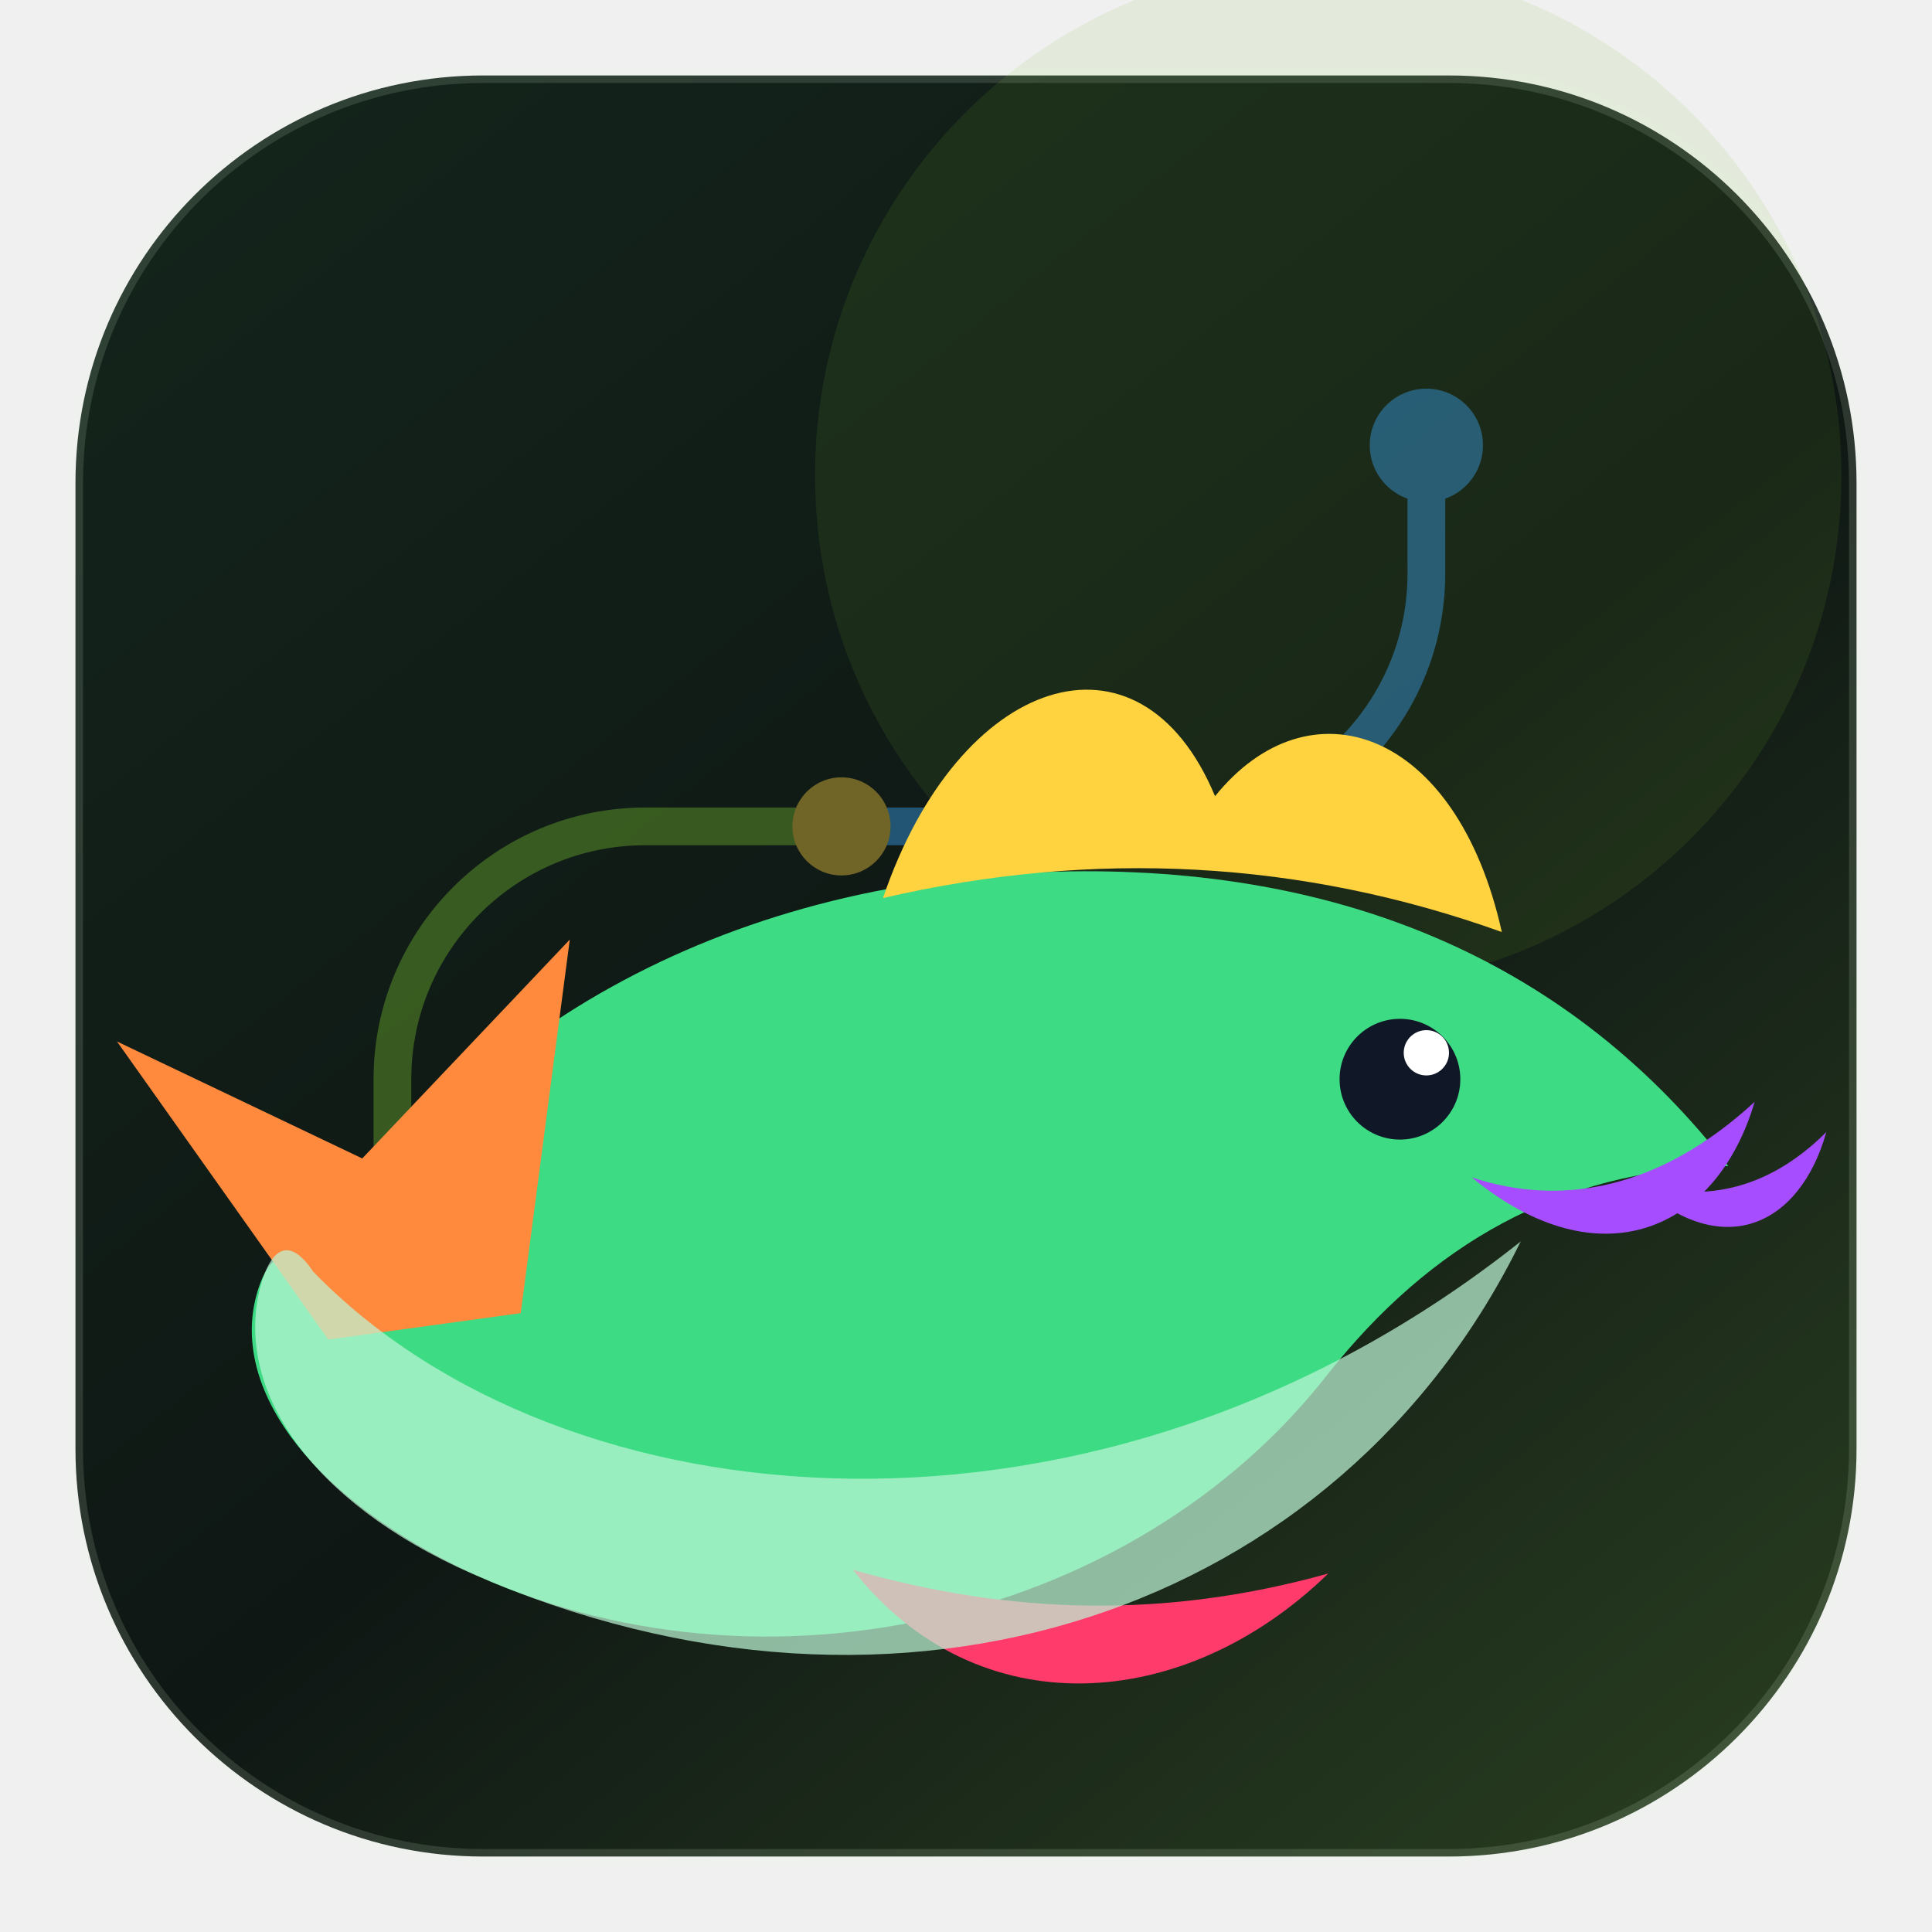
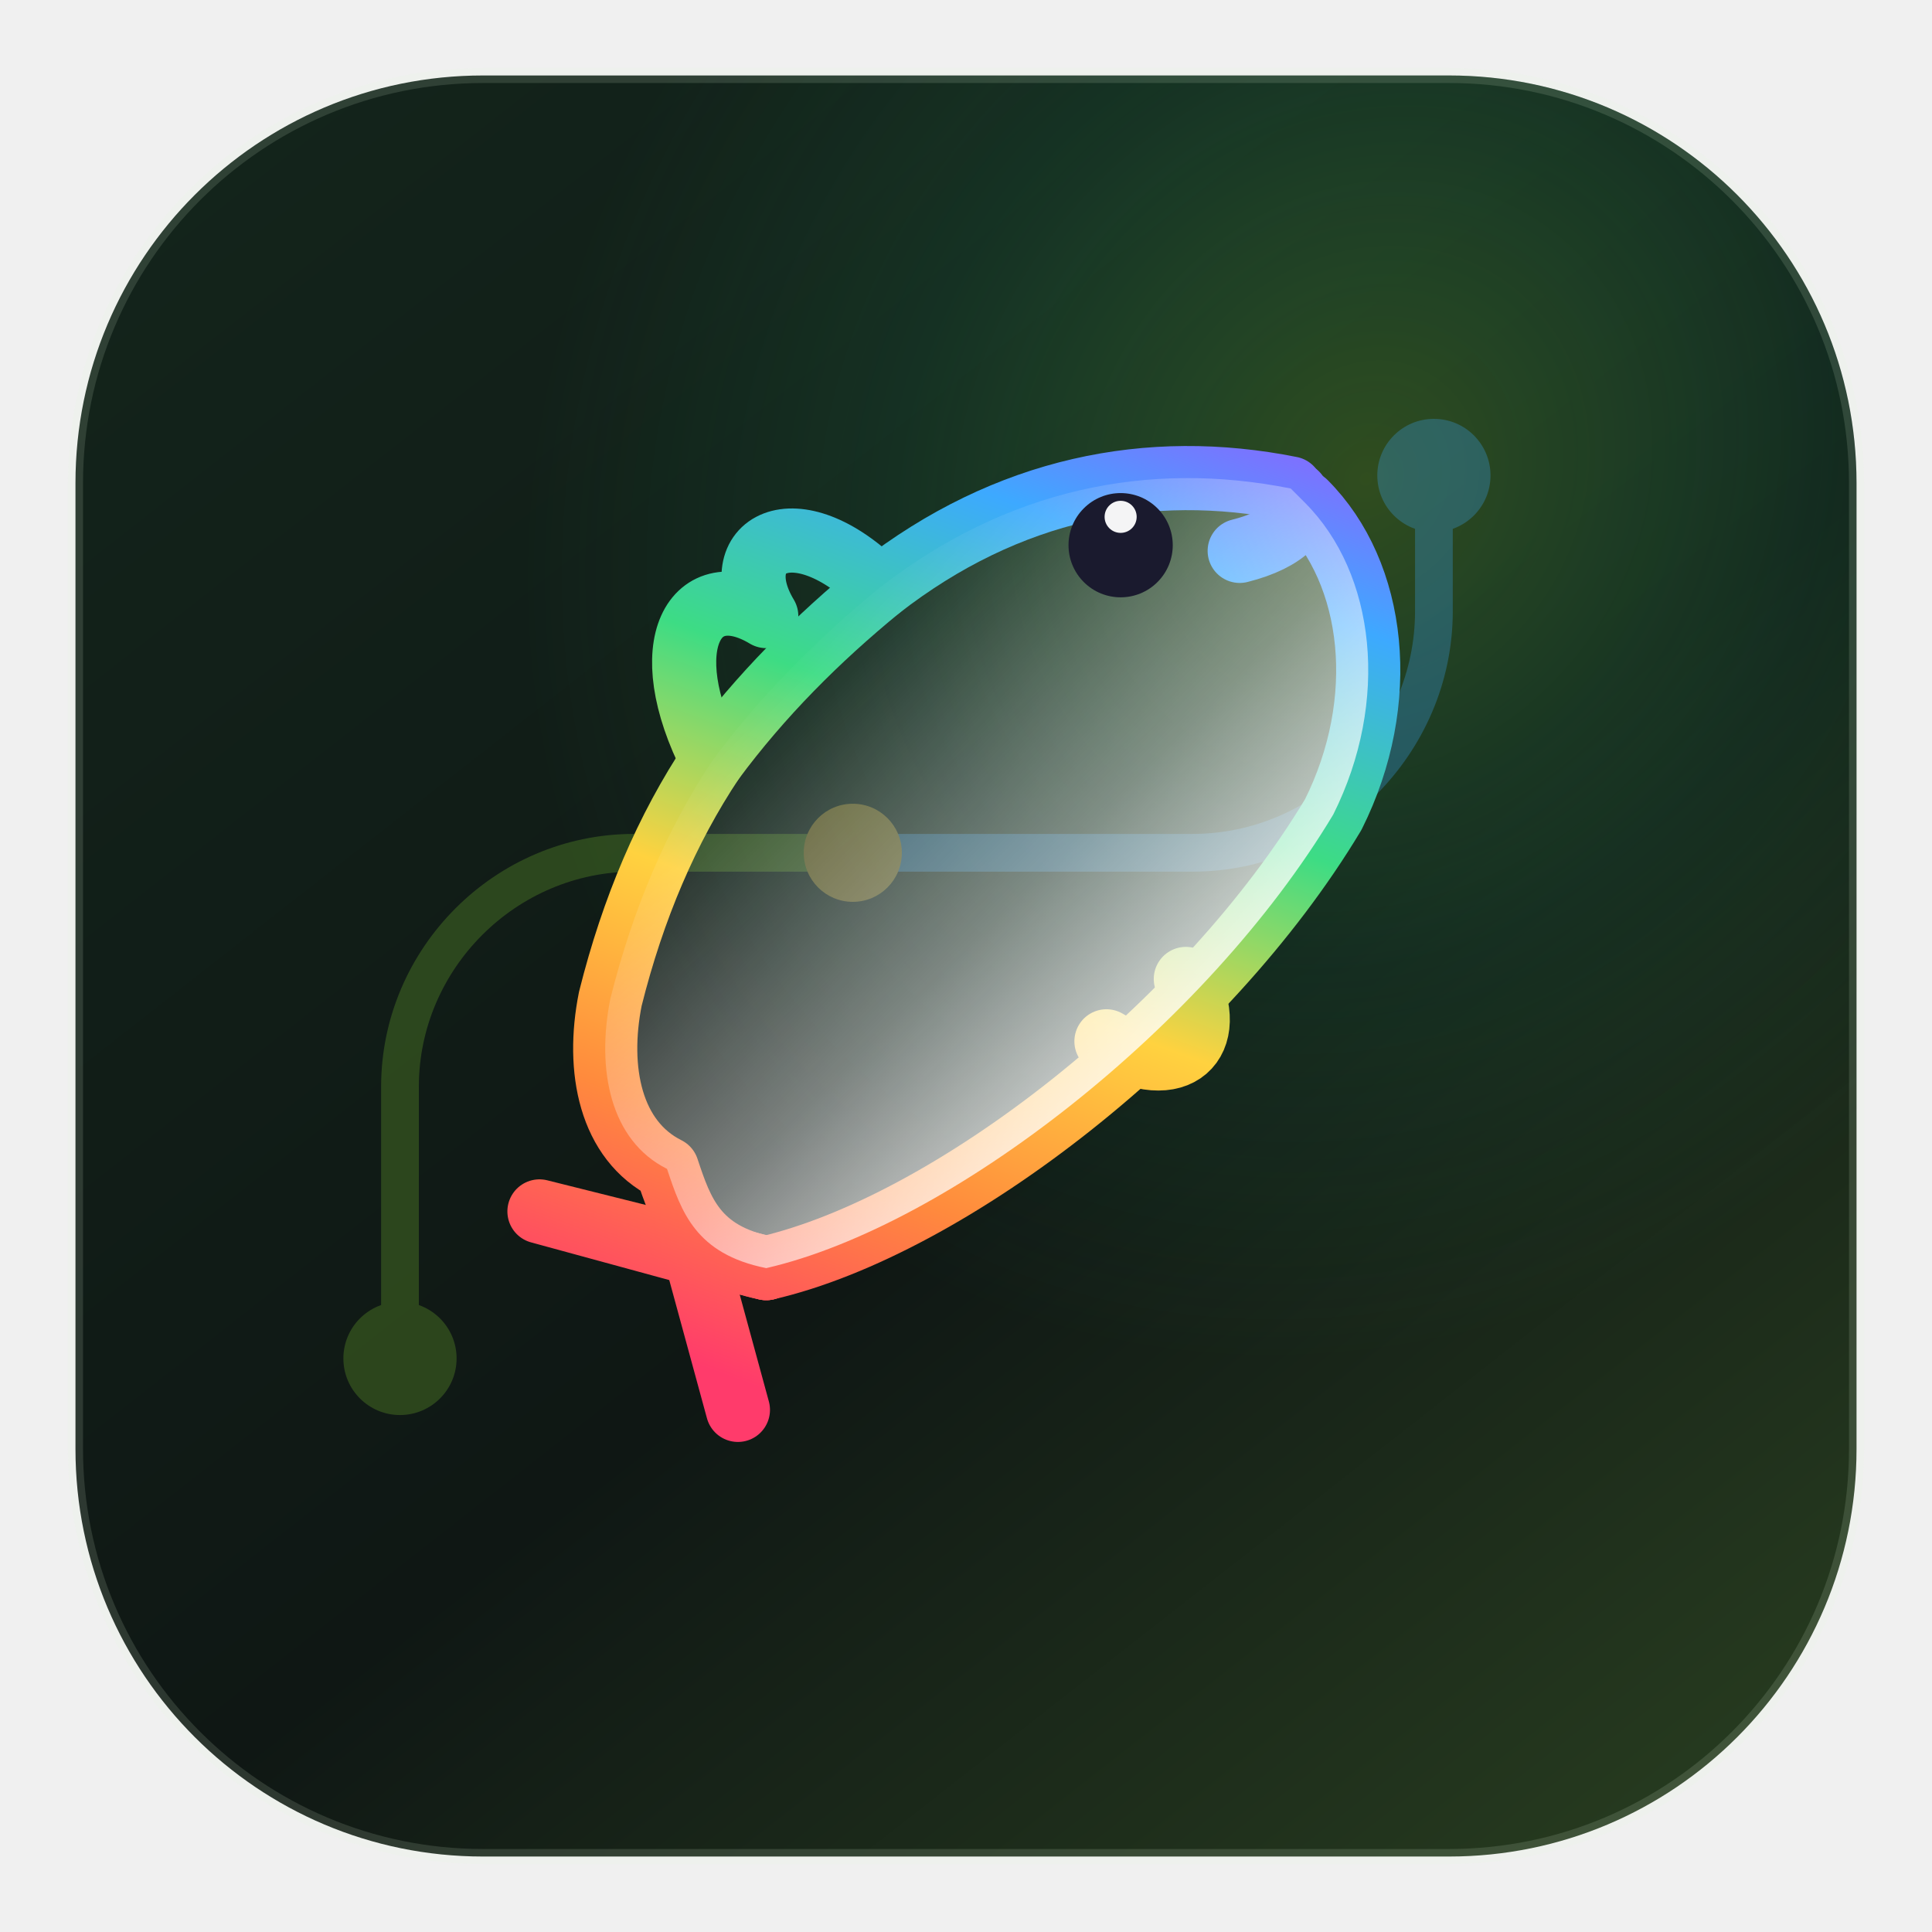
- <svg xmlns="http://www.w3.org/2000/svg" viewBox="0 0 512 512" role="img" aria-label="Gitea Kanban icon">
+ <svg xmlns="http://www.w3.org/2000/svg" viewBox="0 0 512 512" fill="none" role="img" aria-label="Gitea Kanban icon">
  <defs>
-     <linearGradient id="bg" x1="68" y1="36" x2="428" y2="484" gradientUnits="userSpaceOnUse">
+     <linearGradient id="bg" x1="72" y1="28" x2="432" y2="488" gradientUnits="userSpaceOnUse">
      <stop offset="0" stop-color="#13241b" />
-       <stop offset="0.55" stop-color="#0f1714" />
+       <stop offset="0.58" stop-color="#0f1714" />
      <stop offset="1" stop-color="#263a1f" />
    </linearGradient>
-     <linearGradient id="body" x1="88" y1="354" x2="424" y2="204" gradientUnits="userSpaceOnUse">
-       <stop offset="0" stop-color="#74b830" />
-       <stop offset="0.38" stop-color="#3ddc84" />
-       <stop offset="0.72" stop-color="#3da9ff" />
-       <stop offset="1" stop-color="#a64dff" />
-     </linearGradient>
-     <linearGradient id="belly" x1="150" y1="318" x2="340" y2="404" gradientUnits="userSpaceOnUse">
-       <stop offset="0" stop-color="#ffffff" stop-opacity="0.08" />
-       <stop offset="1" stop-color="#ffffff" stop-opacity="0.76" />
-     </linearGradient>
-     <filter id="shadow" x="-20%" y="-25%" width="145%" height="160%">
-       <feDropShadow dx="0" dy="16" stdDeviation="14" flood-color="#000000" flood-opacity="0.34" />
-     </filter>
+     <radialGradient id="glow" cx="0" cy="0" r="1" gradientUnits="userSpaceOnUse" gradientTransform="translate(362 126) rotate(125) scale(244 216)">
+       <stop offset="0" stop-color="#74b830" stop-opacity="0.32" />
+       <stop offset="0.56" stop-color="#3ddc84" stop-opacity="0.1" />
+       <stop offset="1" stop-color="#3ddc84" stop-opacity="0" />
+     </radialGradient>
  </defs>
  <rect x="20" y="20" width="472" height="472" rx="108" fill="url(#bg)" />
-   <circle cx="352" cy="126" r="136" fill="#74b830" opacity="0.11" />
-   <g opacity="0.4" fill="none" stroke-linecap="round">
-     <path d="M104 370V286c0-37 30-67 67-67h52" stroke="#74b830" stroke-width="10" />
-     <path d="M223 219h88c37 0 67-30 67-67v-34" stroke="#3da9ff" stroke-width="10" />
-     <circle cx="104" cy="370" r="15" fill="#74b830" stroke="none" />
-     <circle cx="223" cy="219" r="13" fill="#ffd23f" stroke="none" />
-     <circle cx="378" cy="118" r="15" fill="#3da9ff" stroke="none" />
+   <rect x="20" y="20" width="472" height="472" rx="108" fill="url(#glow)" />
+   <g opacity="0.28" fill="none" stroke-linecap="round">
+     <path d="M106 360V288c0-34 28-62 62-62h58" stroke="#74b830" stroke-width="10" />
+     <path d="M226 226h90c35 0 64-29 64-64v-36" stroke="#3da9ff" stroke-width="10" />
+     <circle cx="106" cy="360" r="15" fill="#74b830" stroke="none" />
+     <circle cx="226" cy="226" r="13" fill="#ffd23f" stroke="none" />
+     <circle cx="380" cy="126" r="15" fill="#3da9ff" stroke="none" />
  </g>
-   <g>
-     <path d="M84 337c36-62 107-104 196-106 77-2 137 25 178 78-45 1-79 21-106 55-52 67-154 90-233 50-41-21-59-50-50-74 3-8 8-10 15-3Z" fill="#3ddc84" />
-     <path d="M87 355 31 276l65 31 55-58-13 99-51 7Z" fill="#ff8a3d" />
-     <path d="M234 238c20-59 68-75 88-27 25-31 64-18 76 36-53-19-108-22-164-9Z" fill="#ffd23f" />
-     <path d="M226 416c33 42 88 38 126 1-43 12-84 11-126-1Z" fill="#ff3b6b" />
-     <path d="M83 337c66 68 208 81 320-8-48 98-164 138-278 88-43-19-63-49-56-76 3-11 8-13 14-4Z" fill="#bdf5d5" opacity="0.72" />
-     <path d="M390 312c24 8 50 3 75-20-10 34-41 48-75 20Z" fill="#a64dff" />
-     <path d="M433 313c17 6 35 3 51-13-7 25-28 35-51 13Z" fill="#a64dff" />
-     <circle cx="371" cy="286" r="16" fill="#101827" />
-     <circle cx="378" cy="279" r="6" fill="#ffffff" />
-   </g>
-   <rect x="20" y="20" width="472" height="472" rx="108" fill="none" stroke="#dff4d8" stroke-opacity="0.14" stroke-width="4" />
+   <svg x="86" y="78" width="340" height="340" viewBox="0 0 32 32" fill="none" stroke-linecap="round" stroke-linejoin="round" aria-hidden="true">
+     <defs>
+       <linearGradient id="rainbow" x1="2" y1="26" x2="28" y2="14" gradientUnits="userSpaceOnUse">
+         <stop offset="0%" stop-color="#ff3b6b" />
+         <stop offset="20%" stop-color="#ff8a3d" />
+         <stop offset="40%" stop-color="#ffd23f" />
+         <stop offset="60%" stop-color="#3ddc84" />
+         <stop offset="80%" stop-color="#3da9ff" />
+         <stop offset="100%" stop-color="#a64dff" />
+       </linearGradient>
+       <linearGradient id="belly" x1="0" y1="13" x2="0" y2="27" gradientUnits="userSpaceOnUse">
+         <stop offset="0%" stop-color="#ffffff" stop-opacity="0" />
+         <stop offset="60%" stop-color="#ffffff" stop-opacity="0.45" />
+         <stop offset="100%" stop-color="#ffffff" stop-opacity="0.85" />
+       </linearGradient>
+       <clipPath id="bodyClip">
+         <path d="M27 19 C 25 16, 22 14, 18 13.5 C 16 13.3, 14 13.3, 12 13.6 C 10 14, 8 14.8, 6 16 C 4.5 17, 3.5 18.5, 4 20 C 3.5 21, 3 22, 4 23.5 C 8 26, 16 27, 22 25.5 C 25 24.5, 27 22, 27 19.5 Z" />
+       </clipPath>
+     </defs>
+     <g transform="translate(-1.8 -5.5) rotate(-45 16 16)">
+       <g stroke="url(#rainbow)" stroke-width="1.6" fill="none">
+         <path d="M27 19 C 25 16, 22 14, 18 13.5 C 16 13.3, 14 13.3, 12 13.6 C 10 14, 8 14.8, 6 16 C 4.5 17, 3.5 18.5, 4 20 C 3.5 21, 3 22, 4 23.5" />
+         <path d="M4 23.5 C 8 26, 16 27, 22 25.5 C 25 24.5, 27 22, 27 19.5" />
+         <path d="M25 19.2 C 26 19.8, 26.8 19.8, 27 19.2" />
+         <path d="M4 23.5 L 1 18.5 L 3 22 L 1 25.5" />
+         <path d="M12 13.6 C 13 10.5, 15 10, 15.5 12 C 16 10, 18 10.5, 18 13.5" />
+         <path d="M14 25.5 C 14.5 27.5, 16 27.5, 16.5 25.8" />
+       </g>
+       <g clip-path="url(#bodyClip)">
+         <rect x="0" y="13" width="32" height="14" fill="url(#belly)" />
+       </g>
+       <circle cx="23" cy="17" r="1.3" fill="#1a1a2e" />
+       <circle cx="23.5" cy="16.5" r="0.4" fill="#ffffff" opacity="0.95" />
+     </g>
+   </svg>
+   <rect x="20" y="20" width="472" height="472" rx="108" stroke="#dff4d8" stroke-opacity="0.14" stroke-width="4" />
</svg>
